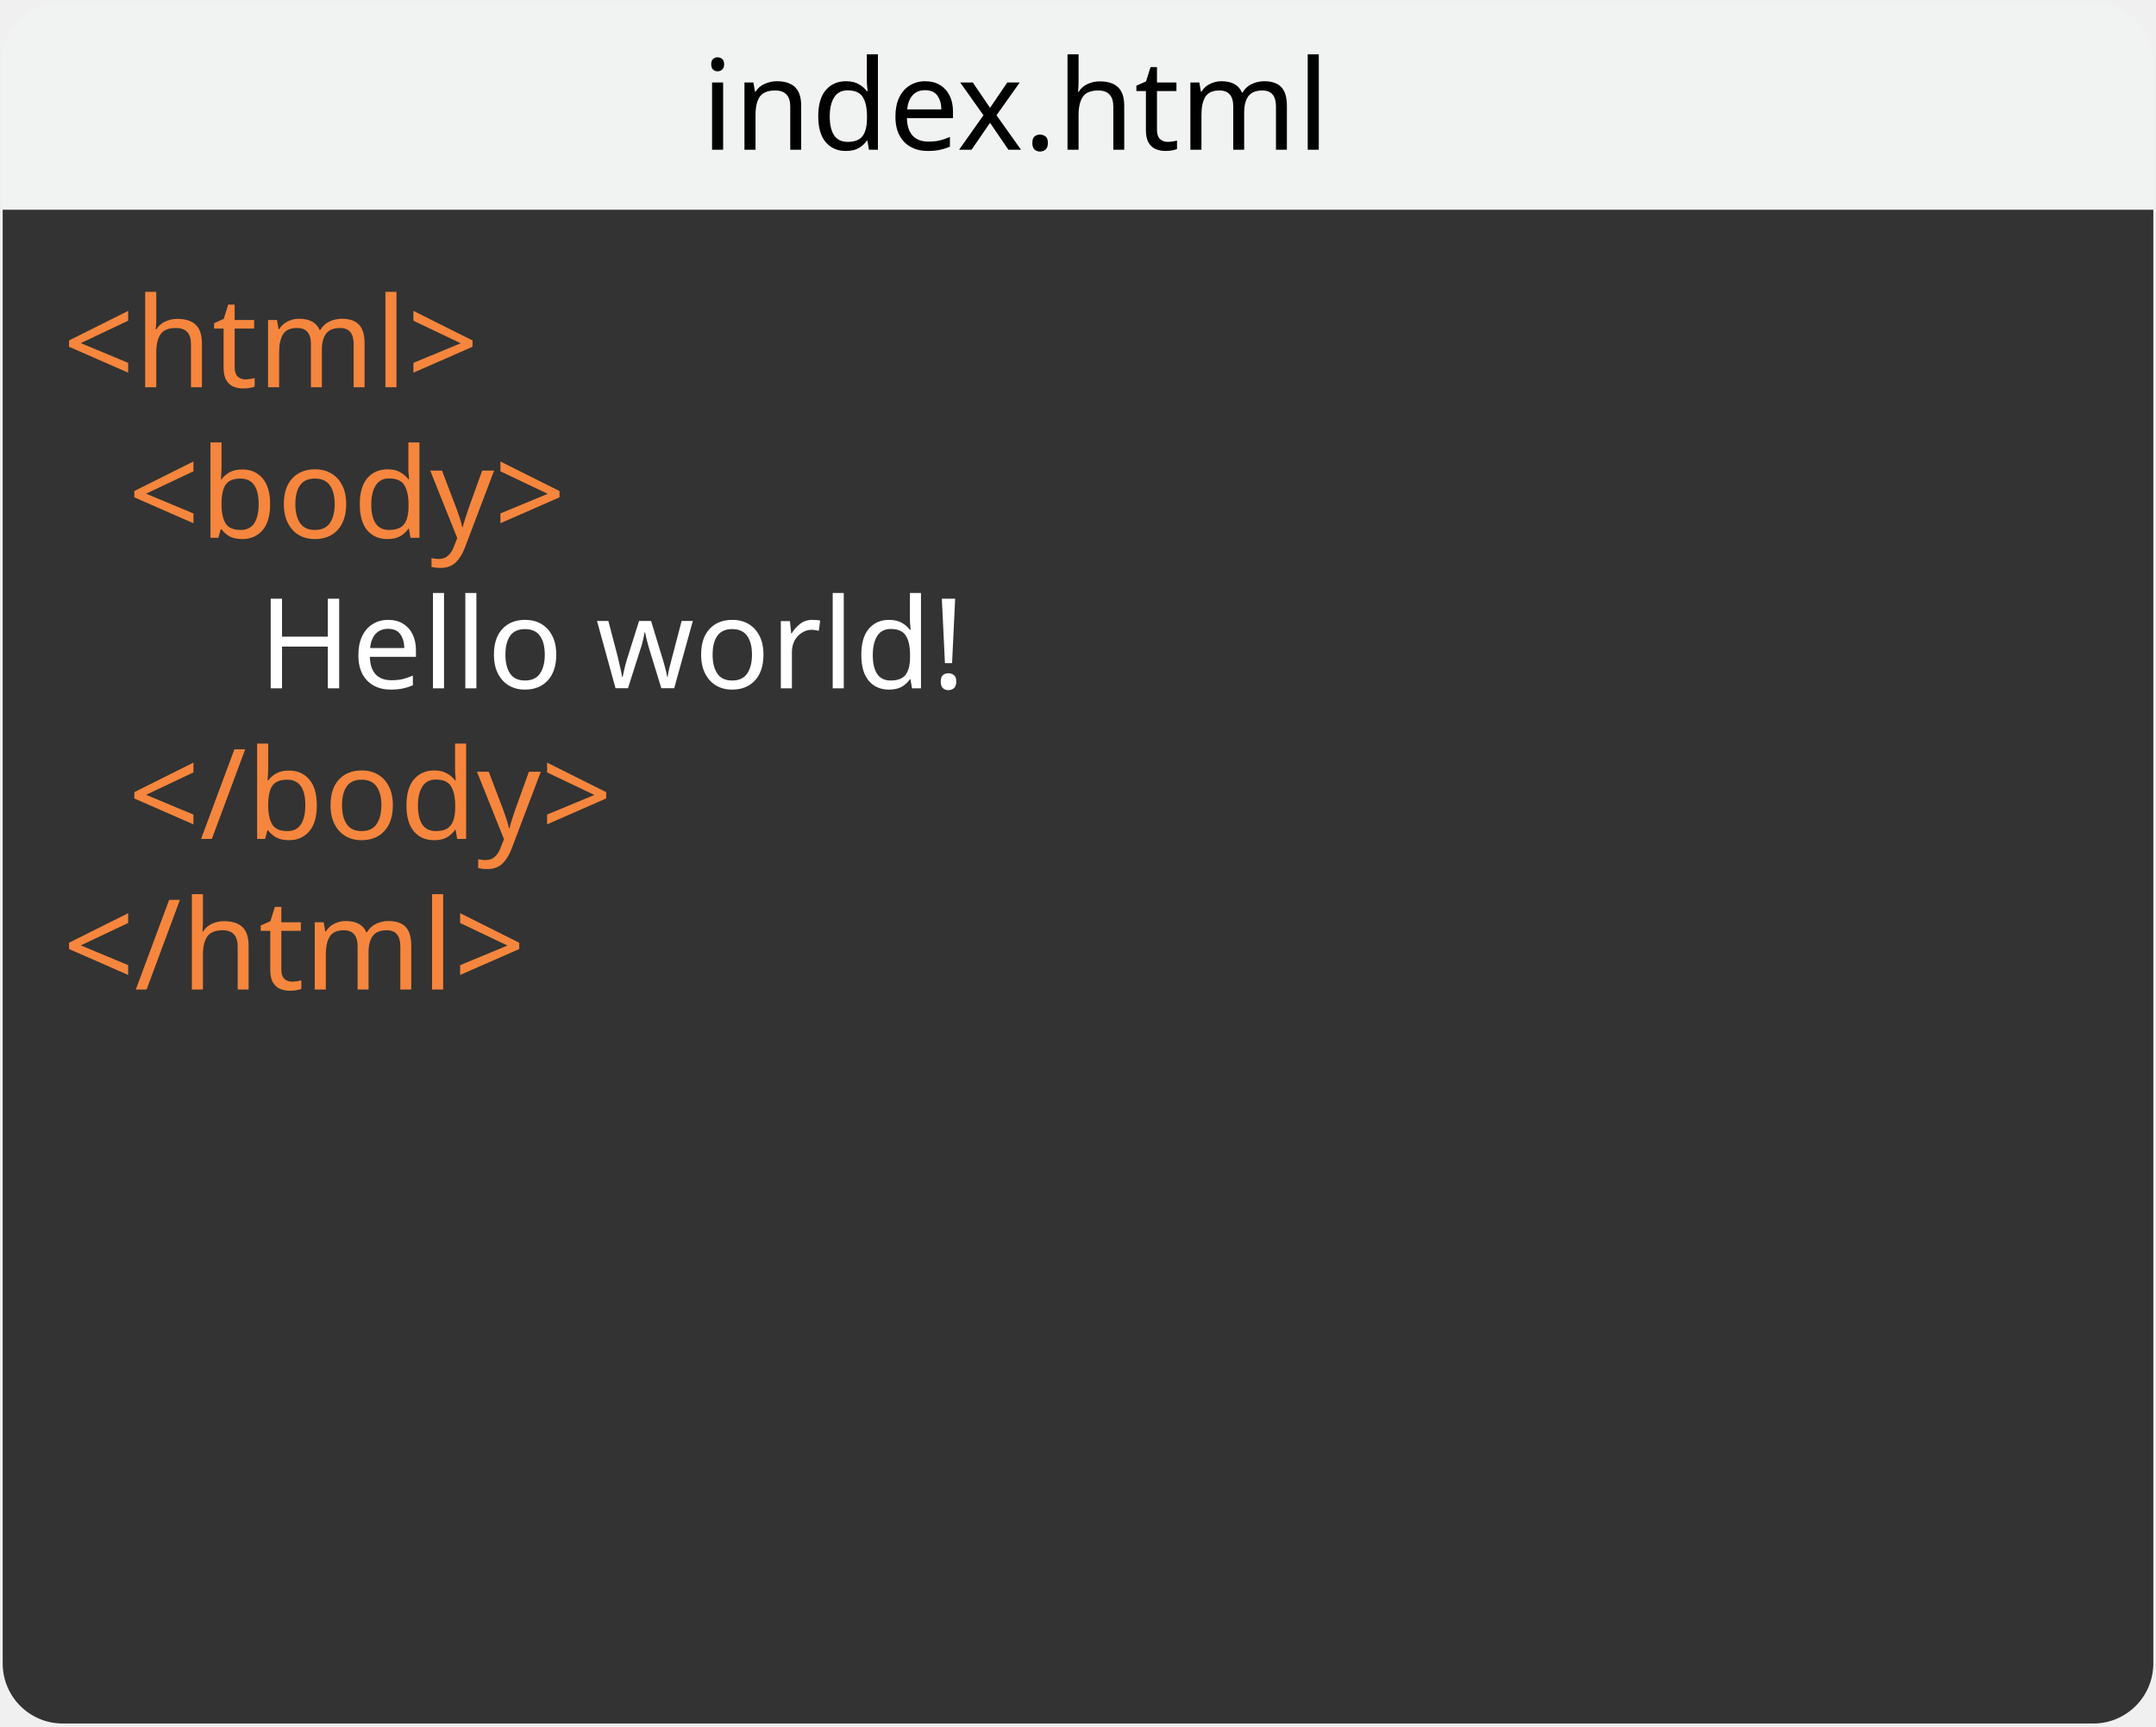
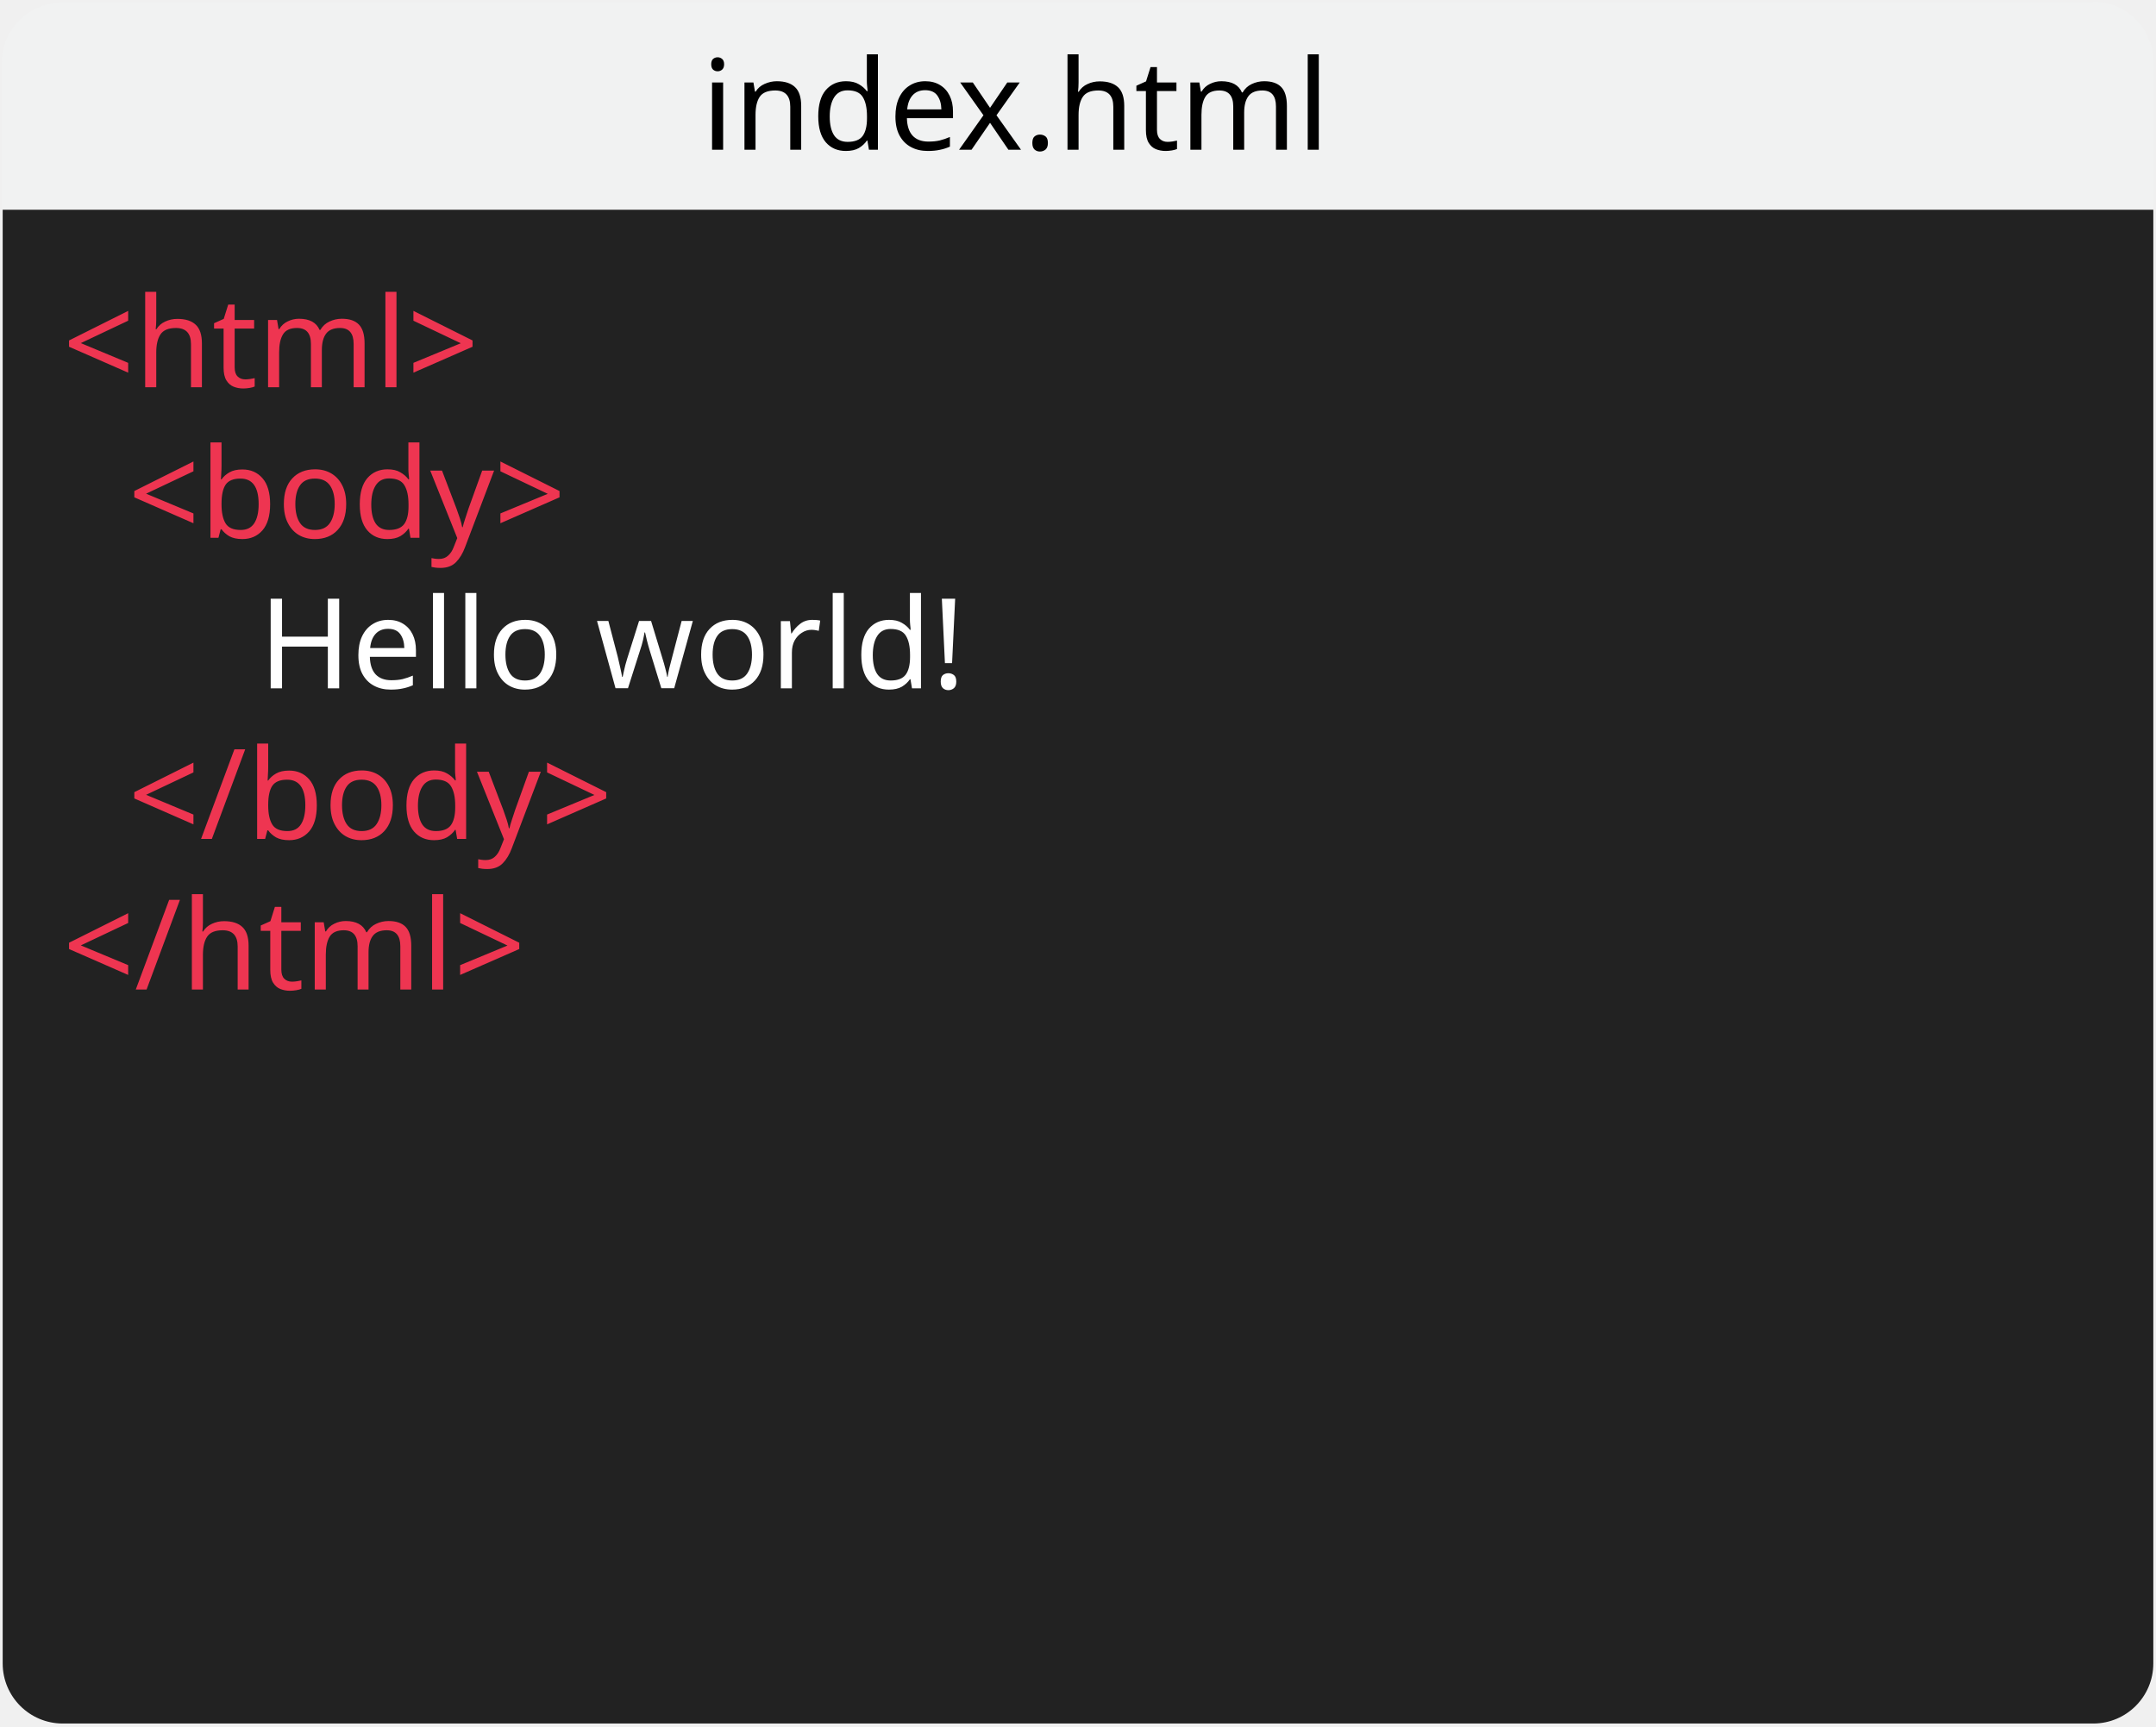
<svg xmlns="http://www.w3.org/2000/svg" version="1.1" x="0px" y="0px" width="240.5px" height="192.6px" viewBox="0 0 240.5 192.6" enable-background="new 0 0 240.5 192.6" xml:space="preserve">
  <g id="step_4_terminal_1">
    <path fill="#F1F2F2" d="M233.5,0.2c3.7,0,6.7,3,6.7,6.7v16.4h-0.4H0.2V7c0-3.7,3-6.7,6.7-6.7H233.5z" />
-     <path fill="#333333" d="M0.2,23.4h239.6h0.4v162.2c0,3.7-3,6.7-6.7,6.7H7c-3.7,0-6.7-3-6.7-6.7V23.4z" />
+     <path fill="#222222" d="M0.2,23.4h239.6h0.4v162.2c0,3.7-3,6.7-6.7,6.7H7c-3.7,0-6.7-3-6.7-6.7V23.4z" />
  </g>
  <g>
    <text transform="matrix(1 0 0 1 7 43.2041)">
-       <tspan x="0" y="0" fill="#F6863D" font-family="'Monaco'" font-size="14">&lt;html&gt;</tspan>
-       <tspan x="0" y="16.8" fill="#F6863D" font-family="'Monaco'" font-size="14">  &lt;body&gt;</tspan>
+       <tspan x="0" y="0" fill="#EE3551" font-family="'Monaco'" font-size="14">&lt;html&gt;</tspan>
+       <tspan x="0" y="16.8" fill="#EE3551" font-family="'Monaco'" font-size="14">  &lt;body&gt;</tspan>
      <tspan x="0" y="33.6" fill="#FFFFFF" font-family="'Monaco'" font-size="14">      Hello world!</tspan>
-       <tspan x="0" y="50.4" fill="#F6863D" font-family="'Monaco'" font-size="14">  &lt;/body&gt;</tspan>
-       <tspan x="0" y="67.2" fill="#F6863D" font-family="'Monaco'" font-size="14">&lt;/html&gt;</tspan>
+       <tspan x="0" y="50.4" fill="#EE3551" font-family="'Monaco'" font-size="14">  &lt;/body&gt;</tspan>
+       <tspan x="0" y="67.2" fill="#EE3551" font-family="'Monaco'" font-size="14">&lt;/html&gt;</tspan>
    </text>
  </g>
  <g>
    <text transform="matrix(1 0 0 1 78.2432 16.7041)" font-family="'Monaco'" font-size="14">index.html</text>
  </g>
</svg>
